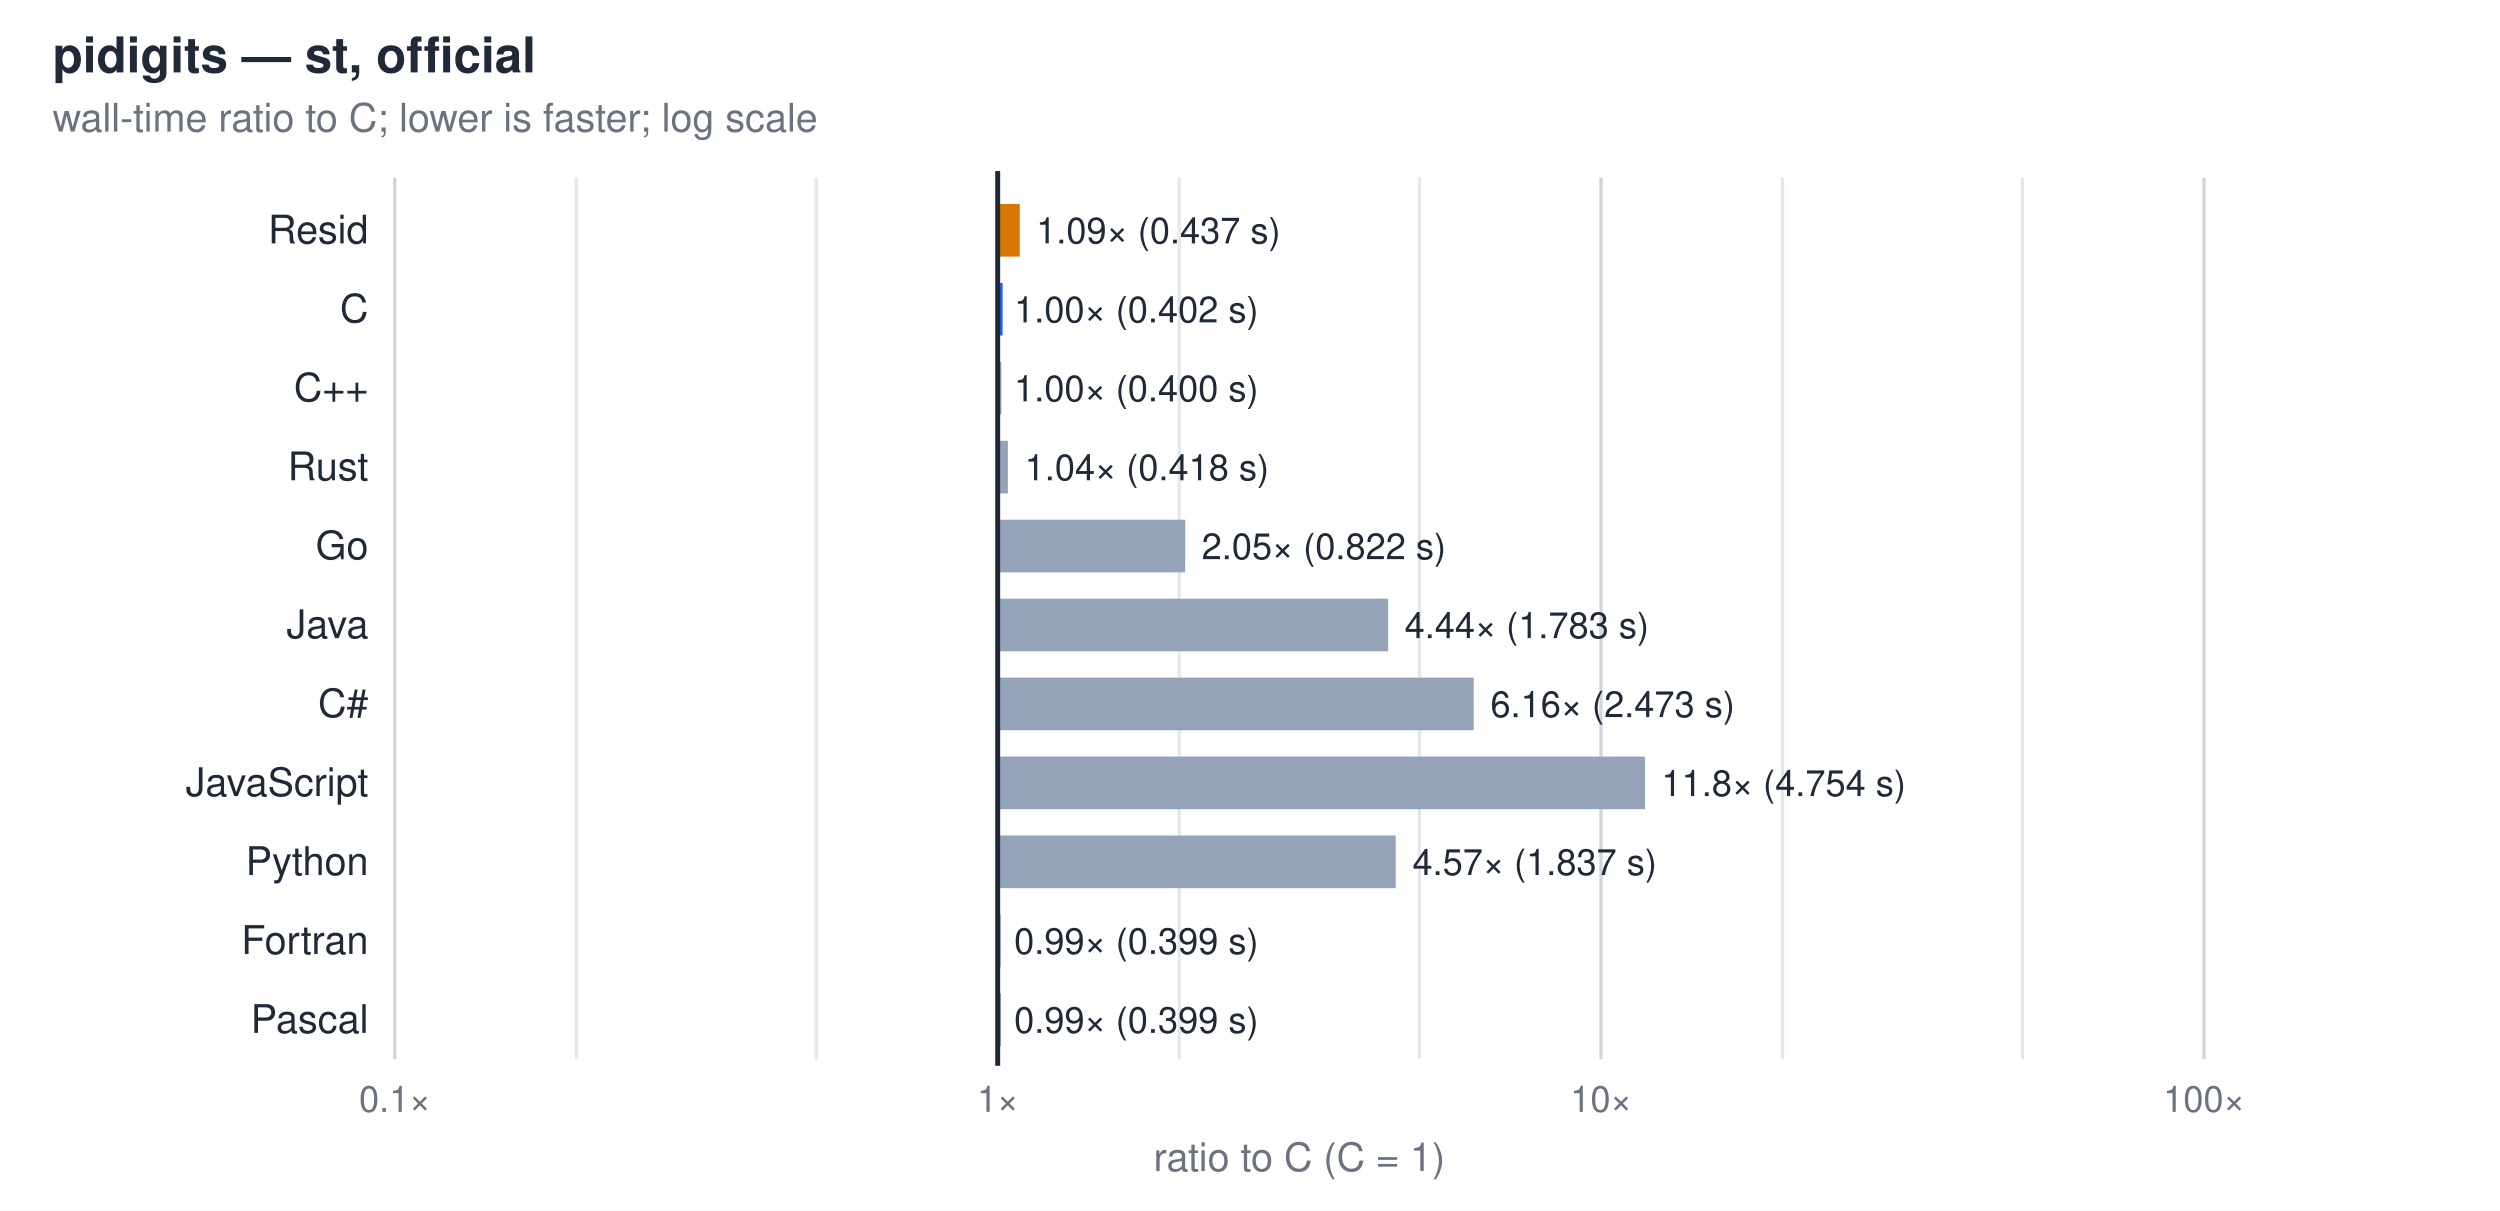
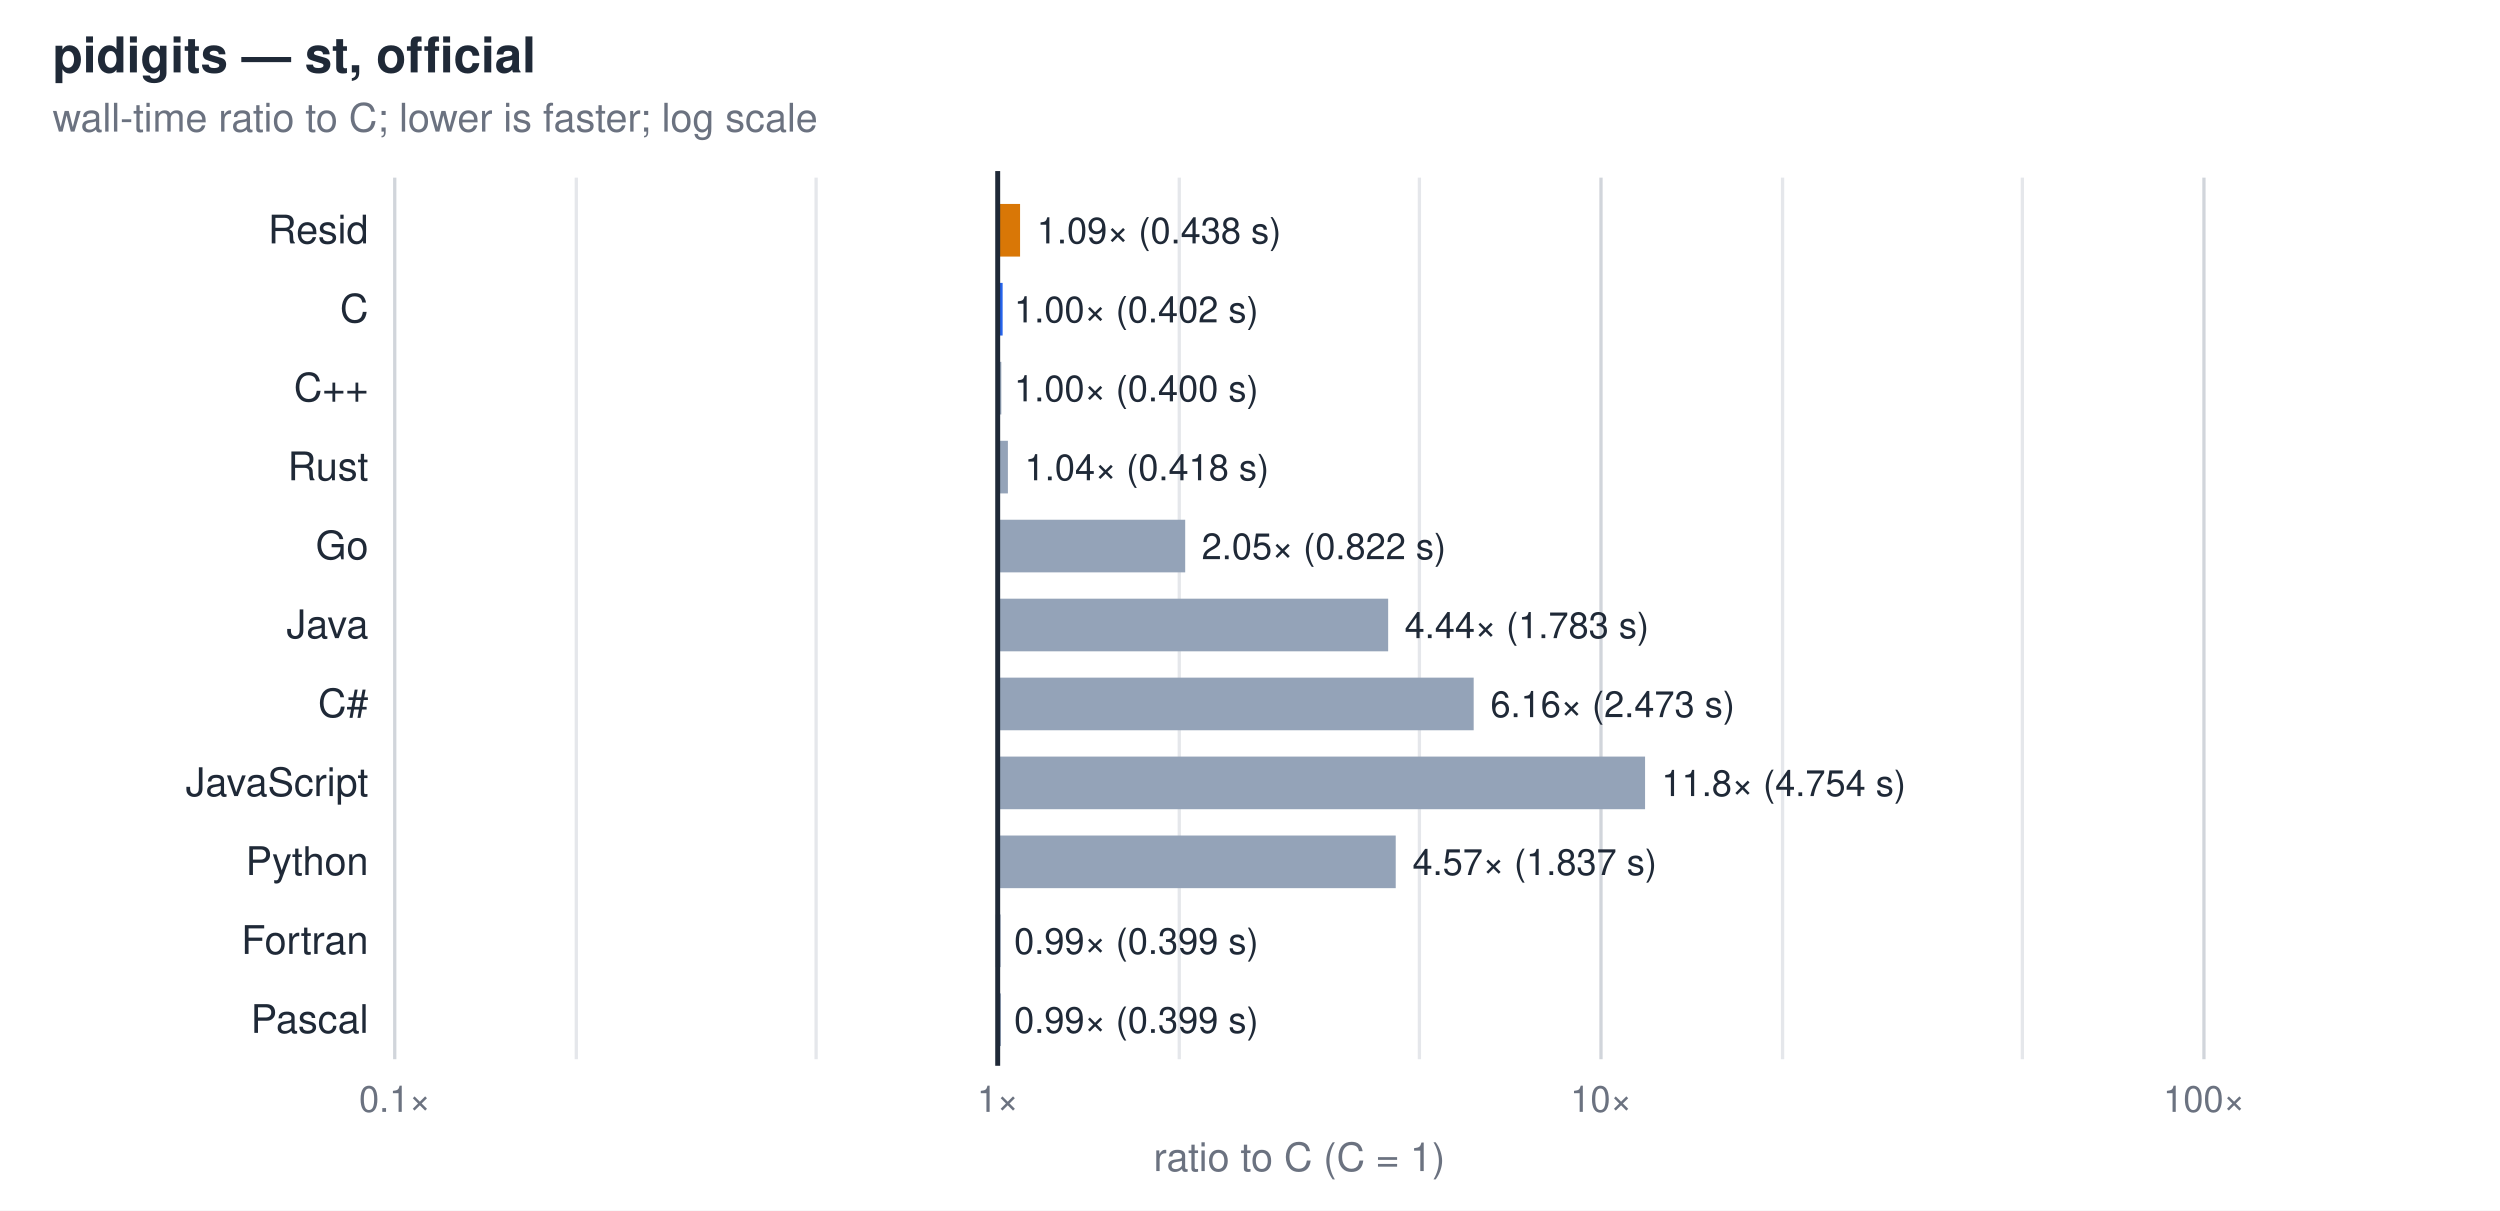
<svg xmlns="http://www.w3.org/2000/svg" width="760" height="368" viewBox="0 0 760 368" font-family="Helvetica, Arial, sans-serif" font-size="12">
  <rect x="0" y="0" width="760" height="368" fill="#ffffff" />
  <text x="16" y="22" font-size="15" font-weight="bold" fill="#1f2937">pidigits — st, official</text>
  <text x="16" y="40" fill="#6b7280">wall-time ratio to C; lower is faster; log scale</text>
  <line x1="120.0" y1="54" x2="120.0" y2="322" stroke="#d1d5db" stroke-width="1" />
  <text x="120.0" y="338" text-anchor="middle" fill="#6b7280" font-size="11">0.1×</text>
  <line x1="175.2" y1="54" x2="175.2" y2="322" stroke="#e5e7eb" stroke-width="1" />
  <line x1="248.1" y1="54" x2="248.1" y2="322" stroke="#e5e7eb" stroke-width="1" />
  <line x1="303.3" y1="54" x2="303.3" y2="322" stroke="#d1d5db" stroke-width="1" />
  <text x="303.3" y="338" text-anchor="middle" fill="#6b7280" font-size="11">1×</text>
  <line x1="358.5" y1="54" x2="358.5" y2="322" stroke="#e5e7eb" stroke-width="1" />
  <line x1="431.5" y1="54" x2="431.5" y2="322" stroke="#e5e7eb" stroke-width="1" />
  <line x1="486.7" y1="54" x2="486.7" y2="322" stroke="#d1d5db" stroke-width="1" />
  <text x="486.7" y="338" text-anchor="middle" fill="#6b7280" font-size="11">10×</text>
  <line x1="541.9" y1="54" x2="541.9" y2="322" stroke="#e5e7eb" stroke-width="1" />
  <line x1="614.8" y1="54" x2="614.8" y2="322" stroke="#e5e7eb" stroke-width="1" />
  <line x1="670.0" y1="54" x2="670.0" y2="322" stroke="#d1d5db" stroke-width="1" />
  <text x="670.0" y="338" text-anchor="middle" fill="#6b7280" font-size="11">100×</text>
  <text x="112" y="74.0" text-anchor="end" fill="#1f2937">Resid</text>
-   <rect x="303.3" y="62" width="6.7" height="16" fill="#d97706" />
-   <text x="315.0" y="74.0" fill="#1f2937" font-size="11">1.09×  (0.437 s)</text>
+   <rect x="303.3" y="62" width="6.8" height="16" fill="#d97706" />
+   <text x="315.2" y="74.0" fill="#1f2937" font-size="11">1.09×  (0.438 s)</text>
  <text x="112" y="98.0" text-anchor="end" fill="#1f2937">C</text>
  <rect x="303.3" y="86" width="1.5" height="16" fill="#2563eb" />
  <text x="308.3" y="98.0" fill="#1f2937" font-size="11">1.00×  (0.402 s)</text>
  <text x="112" y="122.0" text-anchor="end" fill="#1f2937">C++</text>
  <rect x="302.9" y="110" width="1.5" height="16" fill="#94a3b8" />
  <text x="308.3" y="122.0" fill="#1f2937" font-size="11">1.00×  (0.400 s)</text>
  <text x="112" y="146.0" text-anchor="end" fill="#1f2937">Rust</text>
  <rect x="303.3" y="134" width="3.1" height="16" fill="#94a3b8" />
  <text x="311.5" y="146.0" fill="#1f2937" font-size="11">1.04×  (0.418 s)</text>
  <text x="112" y="170.0" text-anchor="end" fill="#1f2937">Go</text>
  <rect x="303.3" y="158" width="57.0" height="16" fill="#94a3b8" />
  <text x="365.3" y="170.0" fill="#1f2937" font-size="11">2.05×  (0.822 s)</text>
  <text x="112" y="194.0" text-anchor="end" fill="#1f2937">Java</text>
  <rect x="303.3" y="182" width="118.7" height="16" fill="#94a3b8" />
  <text x="427.0" y="194.0" fill="#1f2937" font-size="11">4.44×  (1.783 s)</text>
  <text x="112" y="218.0" text-anchor="end" fill="#1f2937">C#</text>
  <rect x="303.3" y="206" width="144.7" height="16" fill="#94a3b8" />
  <text x="453.1" y="218.0" fill="#1f2937" font-size="11">6.16×  (2.473 s)</text>
  <text x="112" y="242.0" text-anchor="end" fill="#1f2937">JavaScript</text>
  <rect x="303.3" y="230" width="196.8" height="16" fill="#94a3b8" />
  <text x="505.1" y="242.0" fill="#1f2937" font-size="11">11.8×  (4.754 s)</text>
  <text x="112" y="266.0" text-anchor="end" fill="#1f2937">Python</text>
  <rect x="303.3" y="254" width="121.0" height="16" fill="#94a3b8" />
  <text x="429.4" y="266.0" fill="#1f2937" font-size="11">4.57×  (1.837 s)</text>
  <text x="112" y="290.0" text-anchor="end" fill="#1f2937">Fortran</text>
  <rect x="302.7" y="278" width="1.5" height="16" fill="#94a3b8" />
  <text x="308.3" y="290.0" fill="#1f2937" font-size="11">0.99×  (0.399 s)</text>
  <text x="112" y="314.0" text-anchor="end" fill="#1f2937">Pascal</text>
  <rect x="302.8" y="302" width="1.5" height="16" fill="#94a3b8" />
  <text x="308.3" y="314.0" fill="#1f2937" font-size="11">0.99×  (0.399 s)</text>
  <line x1="303.3" y1="52" x2="303.3" y2="324" stroke="#1f2937" stroke-width="1.5" />
  <text x="395.0" y="356" text-anchor="middle" fill="#6b7280">ratio to C (C = 1)</text>
</svg>
